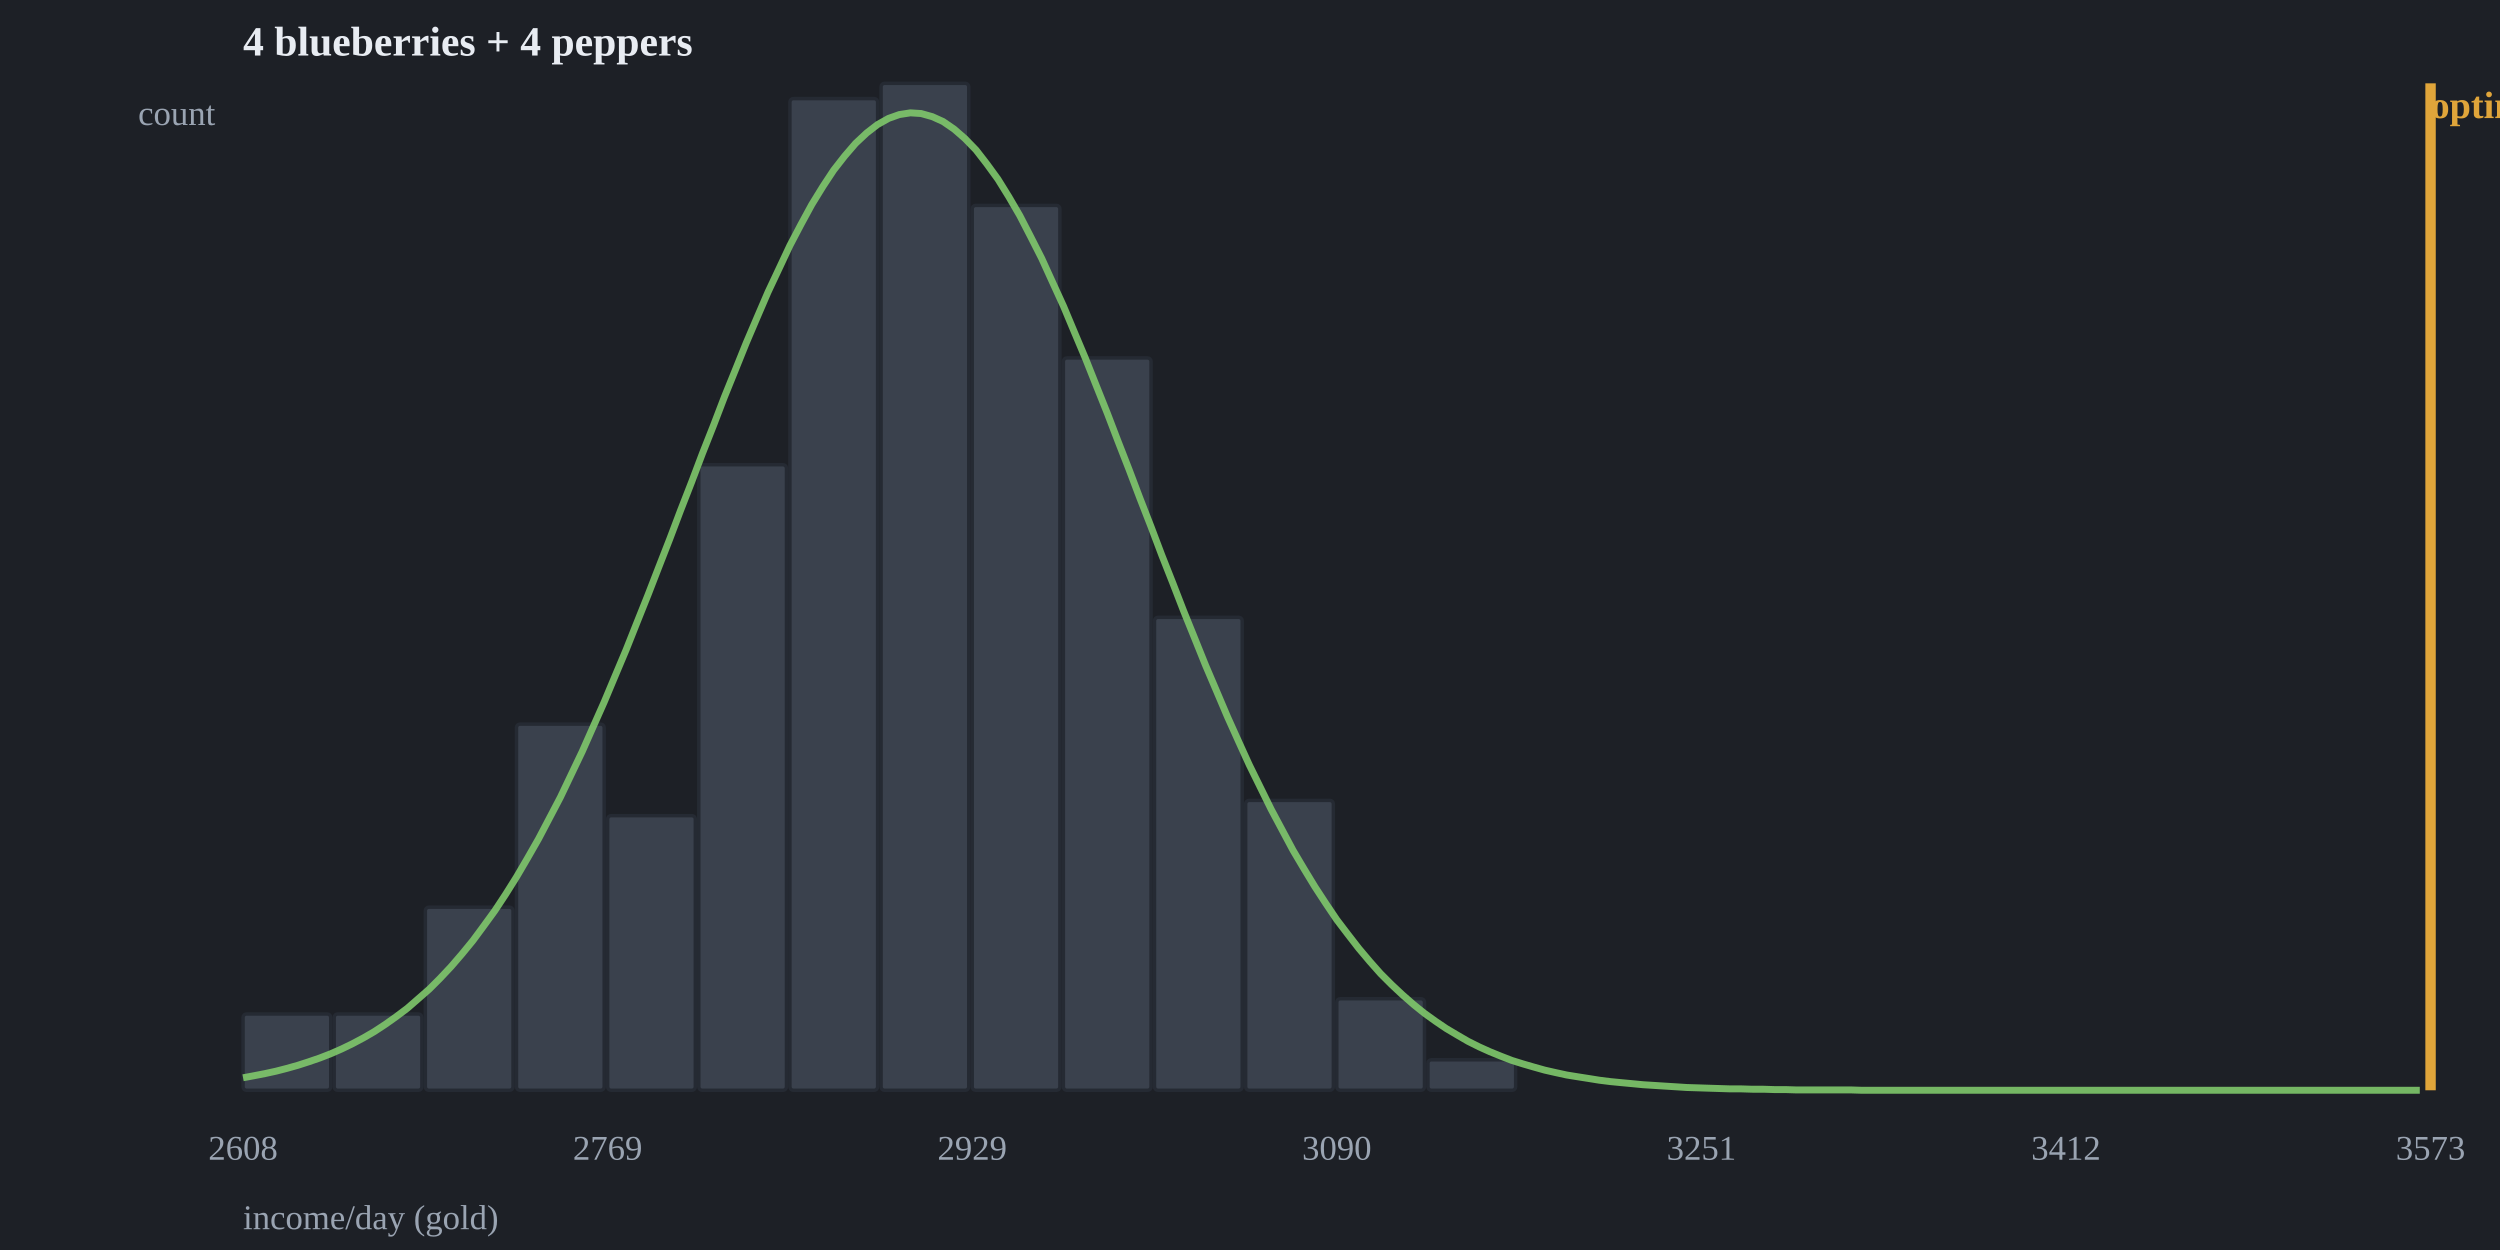
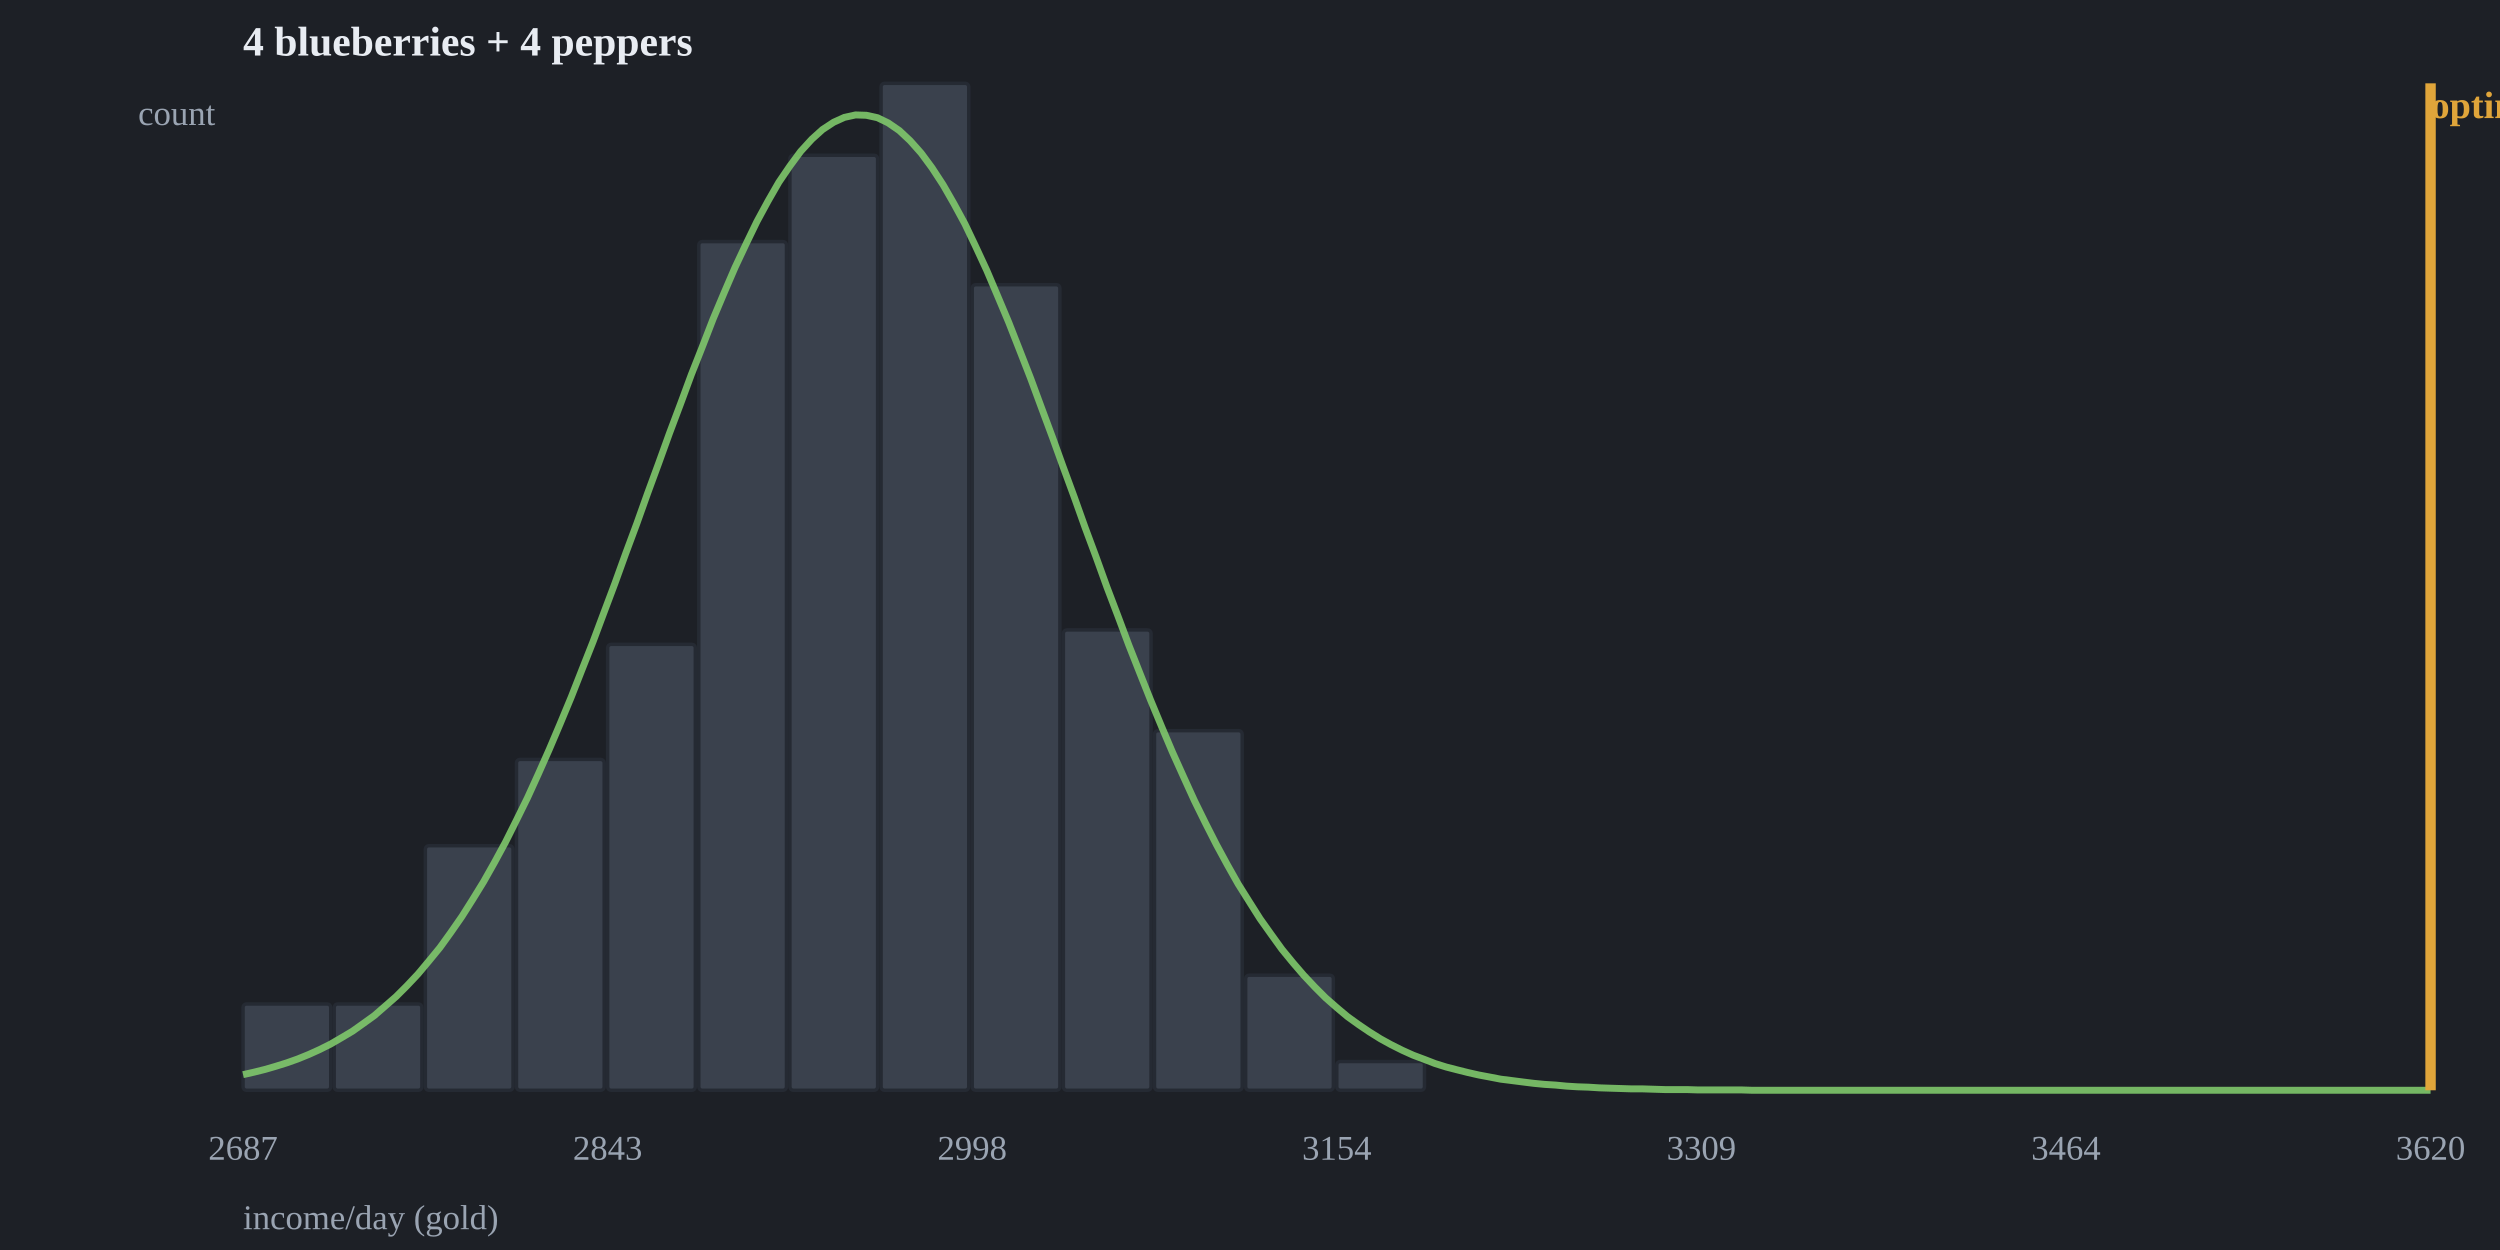
<svg xmlns="http://www.w3.org/2000/svg" viewBox="0 0 720 360" width="100%" role="img" aria-label="4 blueberries + 4 peppers">
  <rect width="720" height="360" fill="#1d2026" />
  <text x="70" y="16" font-size="12" font-weight="700" fill="#e8ecf2">4 blueberries + 4 peppers</text>
  <text x="62" y="36" font-size="10" fill="#9aa4b2" text-anchor="end">count</text>
-   <rect x="70" y="292.03" width="25.25" height="21.97" fill="#3a414d" stroke="#252a33" rx="1" />
-   <rect x="96.25" y="292.03" width="25.25" height="21.97" fill="#3a414d" stroke="#252a33" rx="1" />
-   <rect x="122.5" y="261.273" width="25.25" height="52.727" fill="#3a414d" stroke="#252a33" rx="1" />
-   <rect x="148.75" y="208.545" width="25.25" height="105.455" fill="#3a414d" stroke="#252a33" rx="1" />
-   <rect x="175" y="234.909" width="25.25" height="79.091" fill="#3a414d" stroke="#252a33" rx="1" />
-   <rect x="201.25" y="133.848" width="25.25" height="180.152" fill="#3a414d" stroke="#252a33" rx="1" />
-   <rect x="227.5" y="28.394" width="25.25" height="285.606" fill="#3a414d" stroke="#252a33" rx="1" />
+   <rect x="70" y="289.143" width="25.25" height="24.857" fill="#3a414d" stroke="#252a33" rx="1" />
+   <rect x="96.25" y="289.143" width="25.25" height="24.857" fill="#3a414d" stroke="#252a33" rx="1" />
+   <rect x="122.5" y="243.571" width="25.25" height="70.429" fill="#3a414d" stroke="#252a33" rx="1" />
+   <rect x="148.75" y="218.714" width="25.25" height="95.286" fill="#3a414d" stroke="#252a33" rx="1" />
+   <rect x="175" y="185.571" width="25.25" height="128.429" fill="#3a414d" stroke="#252a33" rx="1" />
+   <rect x="201.25" y="69.571" width="25.25" height="244.429" fill="#3a414d" stroke="#252a33" rx="1" />
+   <rect x="227.5" y="44.714" width="25.25" height="269.286" fill="#3a414d" stroke="#252a33" rx="1" />
  <rect x="253.75" y="24" width="25.25" height="290" fill="#3a414d" stroke="#252a33" rx="1" />
-   <rect x="280" y="59.152" width="25.25" height="254.848" fill="#3a414d" stroke="#252a33" rx="1" />
-   <rect x="306.25" y="103.091" width="25.25" height="210.909" fill="#3a414d" stroke="#252a33" rx="1" />
-   <rect x="332.5" y="177.788" width="25.25" height="136.212" fill="#3a414d" stroke="#252a33" rx="1" />
-   <rect x="358.75" y="230.515" width="25.25" height="83.485" fill="#3a414d" stroke="#252a33" rx="1" />
-   <rect x="385" y="287.636" width="25.25" height="26.364" fill="#3a414d" stroke="#252a33" rx="1" />
-   <rect x="411.25" y="305.212" width="25.25" height="8.788" fill="#3a414d" stroke="#252a33" rx="1" />
+   <rect x="280" y="82" width="25.25" height="232" fill="#3a414d" stroke="#252a33" rx="1" />
+   <rect x="306.25" y="181.429" width="25.25" height="132.571" fill="#3a414d" stroke="#252a33" rx="1" />
+   <rect x="332.5" y="210.429" width="25.25" height="103.571" fill="#3a414d" stroke="#252a33" rx="1" />
+   <rect x="358.75" y="280.857" width="25.25" height="33.143" fill="#3a414d" stroke="#252a33" rx="1" />
+   <rect x="385" y="305.714" width="25.25" height="8.286" fill="#3a414d" stroke="#252a33" rx="1" />
+   <rect x="411.25" y="314" width="25.25" height="0" fill="#3a414d" stroke="#252a33" rx="1" />
  <rect x="437.5" y="314" width="25.25" height="0" fill="#3a414d" stroke="#252a33" rx="1" />
  <rect x="463.75" y="314" width="25.25" height="0" fill="#3a414d" stroke="#252a33" rx="1" />
  <rect x="490" y="314" width="25.25" height="0" fill="#3a414d" stroke="#252a33" rx="1" />
  <rect x="516.25" y="314" width="25.25" height="0" fill="#3a414d" stroke="#252a33" rx="1" />
  <rect x="542.5" y="314" width="25.25" height="0" fill="#3a414d" stroke="#252a33" rx="1" />
  <rect x="568.75" y="314" width="25.25" height="0" fill="#3a414d" stroke="#252a33" rx="1" />
  <rect x="595" y="314" width="25.25" height="0" fill="#3a414d" stroke="#252a33" rx="1" />
  <rect x="621.25" y="314" width="25.25" height="0" fill="#3a414d" stroke="#252a33" rx="1" />
  <rect x="647.5" y="314" width="25.25" height="0" fill="#3a414d" stroke="#252a33" rx="1" />
  <rect x="673.75" y="314" width="25.25" height="0" fill="#3a414d" stroke="#252a33" rx="1" />
-   <path d="M70.0 310.4L73.2 309.8L76.3 309.2L79.5 308.5L82.6 307.7L85.8 306.8L88.9 305.8L92.1 304.7L95.2 303.5L98.4 302.1L101.5 300.6L104.7 298.9L107.8 297.1L111.0 295.0L114.1 292.8L117.3 290.4L120.4 287.7L123.6 284.9L126.7 281.8L129.9 278.4L133.0 274.8L136.2 270.9L139.3 266.7L142.5 262.3L145.6 257.6L148.8 252.5L151.9 247.2L155.1 241.6L158.2 235.7L161.4 229.6L164.5 223.1L167.7 216.4L170.8 209.4L174.0 202.2L177.1 194.8L180.3 187.2L183.4 179.4L186.6 171.4L189.7 163.4L192.9 155.2L196.0 147.0L199.2 138.8L202.3 130.6L205.5 122.5L208.6 114.4L211.8 106.5L214.9 98.8L218.1 91.3L221.2 84.1L224.4 77.3L227.5 70.7L230.7 64.6L233.8 58.9L237.0 53.7L240.1 49.0L243.3 44.9L246.4 41.3L249.6 38.3L252.7 35.9L255.9 34.1L259.0 33.0L262.2 32.5L265.3 32.7L268.5 33.6L271.6 35.0L274.8 37.2L277.9 39.9L281.1 43.2L284.2 47.2L287.4 51.6L290.5 56.6L293.7 62.1L296.8 68.1L300.0 74.4L303.1 81.2L306.3 88.2L309.4 95.6L312.6 103.2L315.7 111.0L318.9 119.0L322.0 127.1L325.2 135.3L328.3 143.5L331.5 151.7L334.6 159.9L337.8 168.0L340.9 176.0L344.1 183.9L347.2 191.6L350.4 199.1L353.5 206.4L356.7 213.5L359.8 220.3L363.0 226.8L366.1 233.1L369.3 239.1L372.4 244.9L375.6 250.3L378.7 255.4L381.9 260.3L385.0 264.9L388.2 269.1L391.3 273.1L394.5 276.9L397.6 280.4L400.8 283.6L403.9 286.5L407.1 289.3L410.2 291.8L413.4 294.1L416.5 296.2L419.7 298.1L422.8 299.9L426.0 301.5L429.1 302.9L432.3 304.2L435.4 305.4L438.6 306.4L441.7 307.3L444.9 308.2L448.0 308.9L451.2 309.6L454.3 310.1L457.5 310.6L460.6 311.1L463.8 311.5L466.9 311.8L470.1 312.1L473.2 312.4L476.4 312.6L479.5 312.8L482.7 313.0L485.8 313.2L489.0 313.3L492.1 313.4L495.3 313.5L498.4 313.6L501.6 313.6L504.7 313.7L507.9 313.7L511.0 313.8L514.2 313.8L517.3 313.9L520.5 313.9L523.6 313.9L526.8 313.9L529.9 313.9L533.1 313.9L536.2 314.0L539.4 314.0L542.5 314.0L545.7 314.0L548.8 314.0L552.0 314.0L555.1 314.0L558.3 314.0L561.4 314.0L564.6 314.0L567.7 314.0L570.9 314.0L574.0 314.0L577.2 314.0L580.3 314.0L583.5 314.0L586.6 314.0L589.8 314.0L592.9 314.0L596.1 314.0L599.2 314.0L602.4 314.0L605.5 314.0L608.7 314.0L611.8 314.0L615.0 314.0L618.1 314.0L621.3 314.0L624.4 314.0L627.6 314.0L630.7 314.0L633.9 314.0L637.0 314.0L640.2 314.0L643.3 314.0L646.5 314.0L649.6 314.0L652.8 314.0L655.9 314.0L659.1 314.0L662.2 314.0L665.4 314.0L668.5 314.0L671.7 314.0L674.8 314.0L678.0 314.0L681.1 314.0L684.3 314.0L687.4 314.0L690.6 314.0L693.7 314.0L696.9 314.0" fill="none" stroke="#7ec86a" stroke-width="2" opacity="0.9" />
+   <path d="M70.0 309.5L73.1 308.8L76.3 308.0L79.4 307.1L82.6 306.1L85.7 305.0L88.9 303.7L92.0 302.3L95.2 300.7L98.3 298.9L101.5 297.0L104.6 294.8L107.8 292.5L110.9 289.8L114.1 287.0L117.2 283.9L120.4 280.5L123.5 276.8L126.7 272.9L129.8 268.6L133.0 264.0L136.1 259.1L139.3 253.9L142.4 248.4L145.6 242.5L148.7 236.3L151.9 229.8L155.0 223.0L158.2 215.8L161.3 208.5L164.5 200.8L167.6 192.9L170.8 184.8L173.9 176.5L177.1 168.0L180.2 159.4L183.4 150.8L186.5 142.1L189.7 133.4L192.8 124.8L196.0 116.3L199.1 107.9L202.3 99.8L205.4 91.8L208.6 84.2L211.7 77.0L214.9 70.2L218.0 63.8L221.2 57.9L224.3 52.5L227.5 47.8L230.6 43.6L233.8 40.1L236.9 37.3L240.1 35.2L243.2 33.8L246.4 33.1L249.5 33.2L252.7 33.9L255.8 35.4L259.0 37.6L262.1 40.5L265.3 44.1L268.4 48.3L271.6 53.2L274.7 58.6L277.9 64.5L281.0 71.0L284.2 77.9L287.3 85.2L290.5 92.8L293.6 100.7L296.8 108.9L299.9 117.3L303.1 125.9L306.2 134.5L309.4 143.2L312.5 151.9L315.7 160.5L318.8 169.1L322.0 177.5L325.1 185.8L328.3 193.9L331.4 201.7L334.6 209.4L337.7 216.7L340.9 223.8L344.0 230.6L347.2 237.1L350.3 243.2L353.5 249.1L356.6 254.6L359.8 259.7L362.9 264.6L366.1 269.1L369.2 273.4L372.4 277.3L375.5 280.9L378.7 284.3L381.8 287.4L385.0 290.2L388.1 292.8L391.3 295.1L394.4 297.2L397.6 299.2L400.7 300.9L403.9 302.5L407.0 303.9L410.2 305.1L413.3 306.3L416.5 307.3L419.6 308.1L422.8 308.9L425.9 309.6L429.1 310.2L432.2 310.8L435.4 311.2L438.5 311.6L441.7 312.0L444.8 312.3L448.0 312.5L451.1 312.8L454.3 313.0L457.4 313.1L460.6 313.3L463.7 313.4L466.9 313.5L470.0 313.6L473.2 313.6L476.3 313.7L479.5 313.8L482.6 313.8L485.8 313.8L488.9 313.9L492.1 313.9L495.2 313.9L498.4 313.9L501.5 313.9L504.7 314.0L507.8 314.0L511.0 314.0L514.1 314.0L517.3 314.0L520.4 314.0L523.6 314.0L526.7 314.0L529.9 314.0L533.0 314.0L536.2 314.0L539.3 314.0L542.5 314.0L545.6 314.0L548.8 314.0L551.9 314.0L555.1 314.0L558.2 314.0L561.4 314.0L564.5 314.0L567.7 314.0L570.8 314.0L574.0 314.0L577.1 314.0L580.3 314.0L583.4 314.0L586.6 314.0L589.7 314.0L592.9 314.0L596.0 314.0L599.2 314.0L602.3 314.0L605.5 314.0L608.6 314.0L611.8 314.0L614.9 314.0L618.1 314.0L621.2 314.0L624.4 314.0L627.5 314.0L630.7 314.0L633.8 314.0L637.0 314.0L640.1 314.0L643.3 314.0L646.4 314.0L649.6 314.0L652.7 314.0L655.9 314.0L659.0 314.0L662.2 314.0L665.3 314.0L668.5 314.0L671.6 314.0L674.8 314.0L677.9 314.0L681.1 314.0L684.2 314.0L687.4 314.0L690.5 314.0L693.7 314.0L696.8 314.0L700.0 314.0" fill="none" stroke="#7ec86a" stroke-width="2" opacity="0.9" />
  <line x1="700" y1="24" x2="700" y2="314" stroke="#e0a53a" stroke-width="3" />
-   <text x="700" y="34" font-size="11" fill="#e0a53a" font-weight="700">optimizer 3573</text>
-   <text x="70" y="334" text-anchor="middle" font-size="10" fill="#9aa4b2">2608</text>
-   <text x="175" y="334" text-anchor="middle" font-size="10" fill="#9aa4b2">2769</text>
-   <text x="280" y="334" text-anchor="middle" font-size="10" fill="#9aa4b2">2929</text>
-   <text x="385" y="334" text-anchor="middle" font-size="10" fill="#9aa4b2">3090</text>
-   <text x="490" y="334" text-anchor="middle" font-size="10" fill="#9aa4b2">3251</text>
-   <text x="595" y="334" text-anchor="middle" font-size="10" fill="#9aa4b2">3412</text>
-   <text x="700" y="334" text-anchor="middle" font-size="10" fill="#9aa4b2">3573</text>
+   <text x="700" y="34" font-size="11" fill="#e0a53a" font-weight="700">optimizer 3620</text>
+   <text x="70" y="334" text-anchor="middle" font-size="10" fill="#9aa4b2">2687</text>
+   <text x="175" y="334" text-anchor="middle" font-size="10" fill="#9aa4b2">2843</text>
+   <text x="280" y="334" text-anchor="middle" font-size="10" fill="#9aa4b2">2998</text>
+   <text x="385" y="334" text-anchor="middle" font-size="10" fill="#9aa4b2">3154</text>
+   <text x="490" y="334" text-anchor="middle" font-size="10" fill="#9aa4b2">3309</text>
+   <text x="595" y="334" text-anchor="middle" font-size="10" fill="#9aa4b2">3464</text>
+   <text x="700" y="334" text-anchor="middle" font-size="10" fill="#9aa4b2">3620</text>
  <text x="70" y="354" font-size="10" fill="#9aa4b2">income/day (gold)</text>
</svg>
